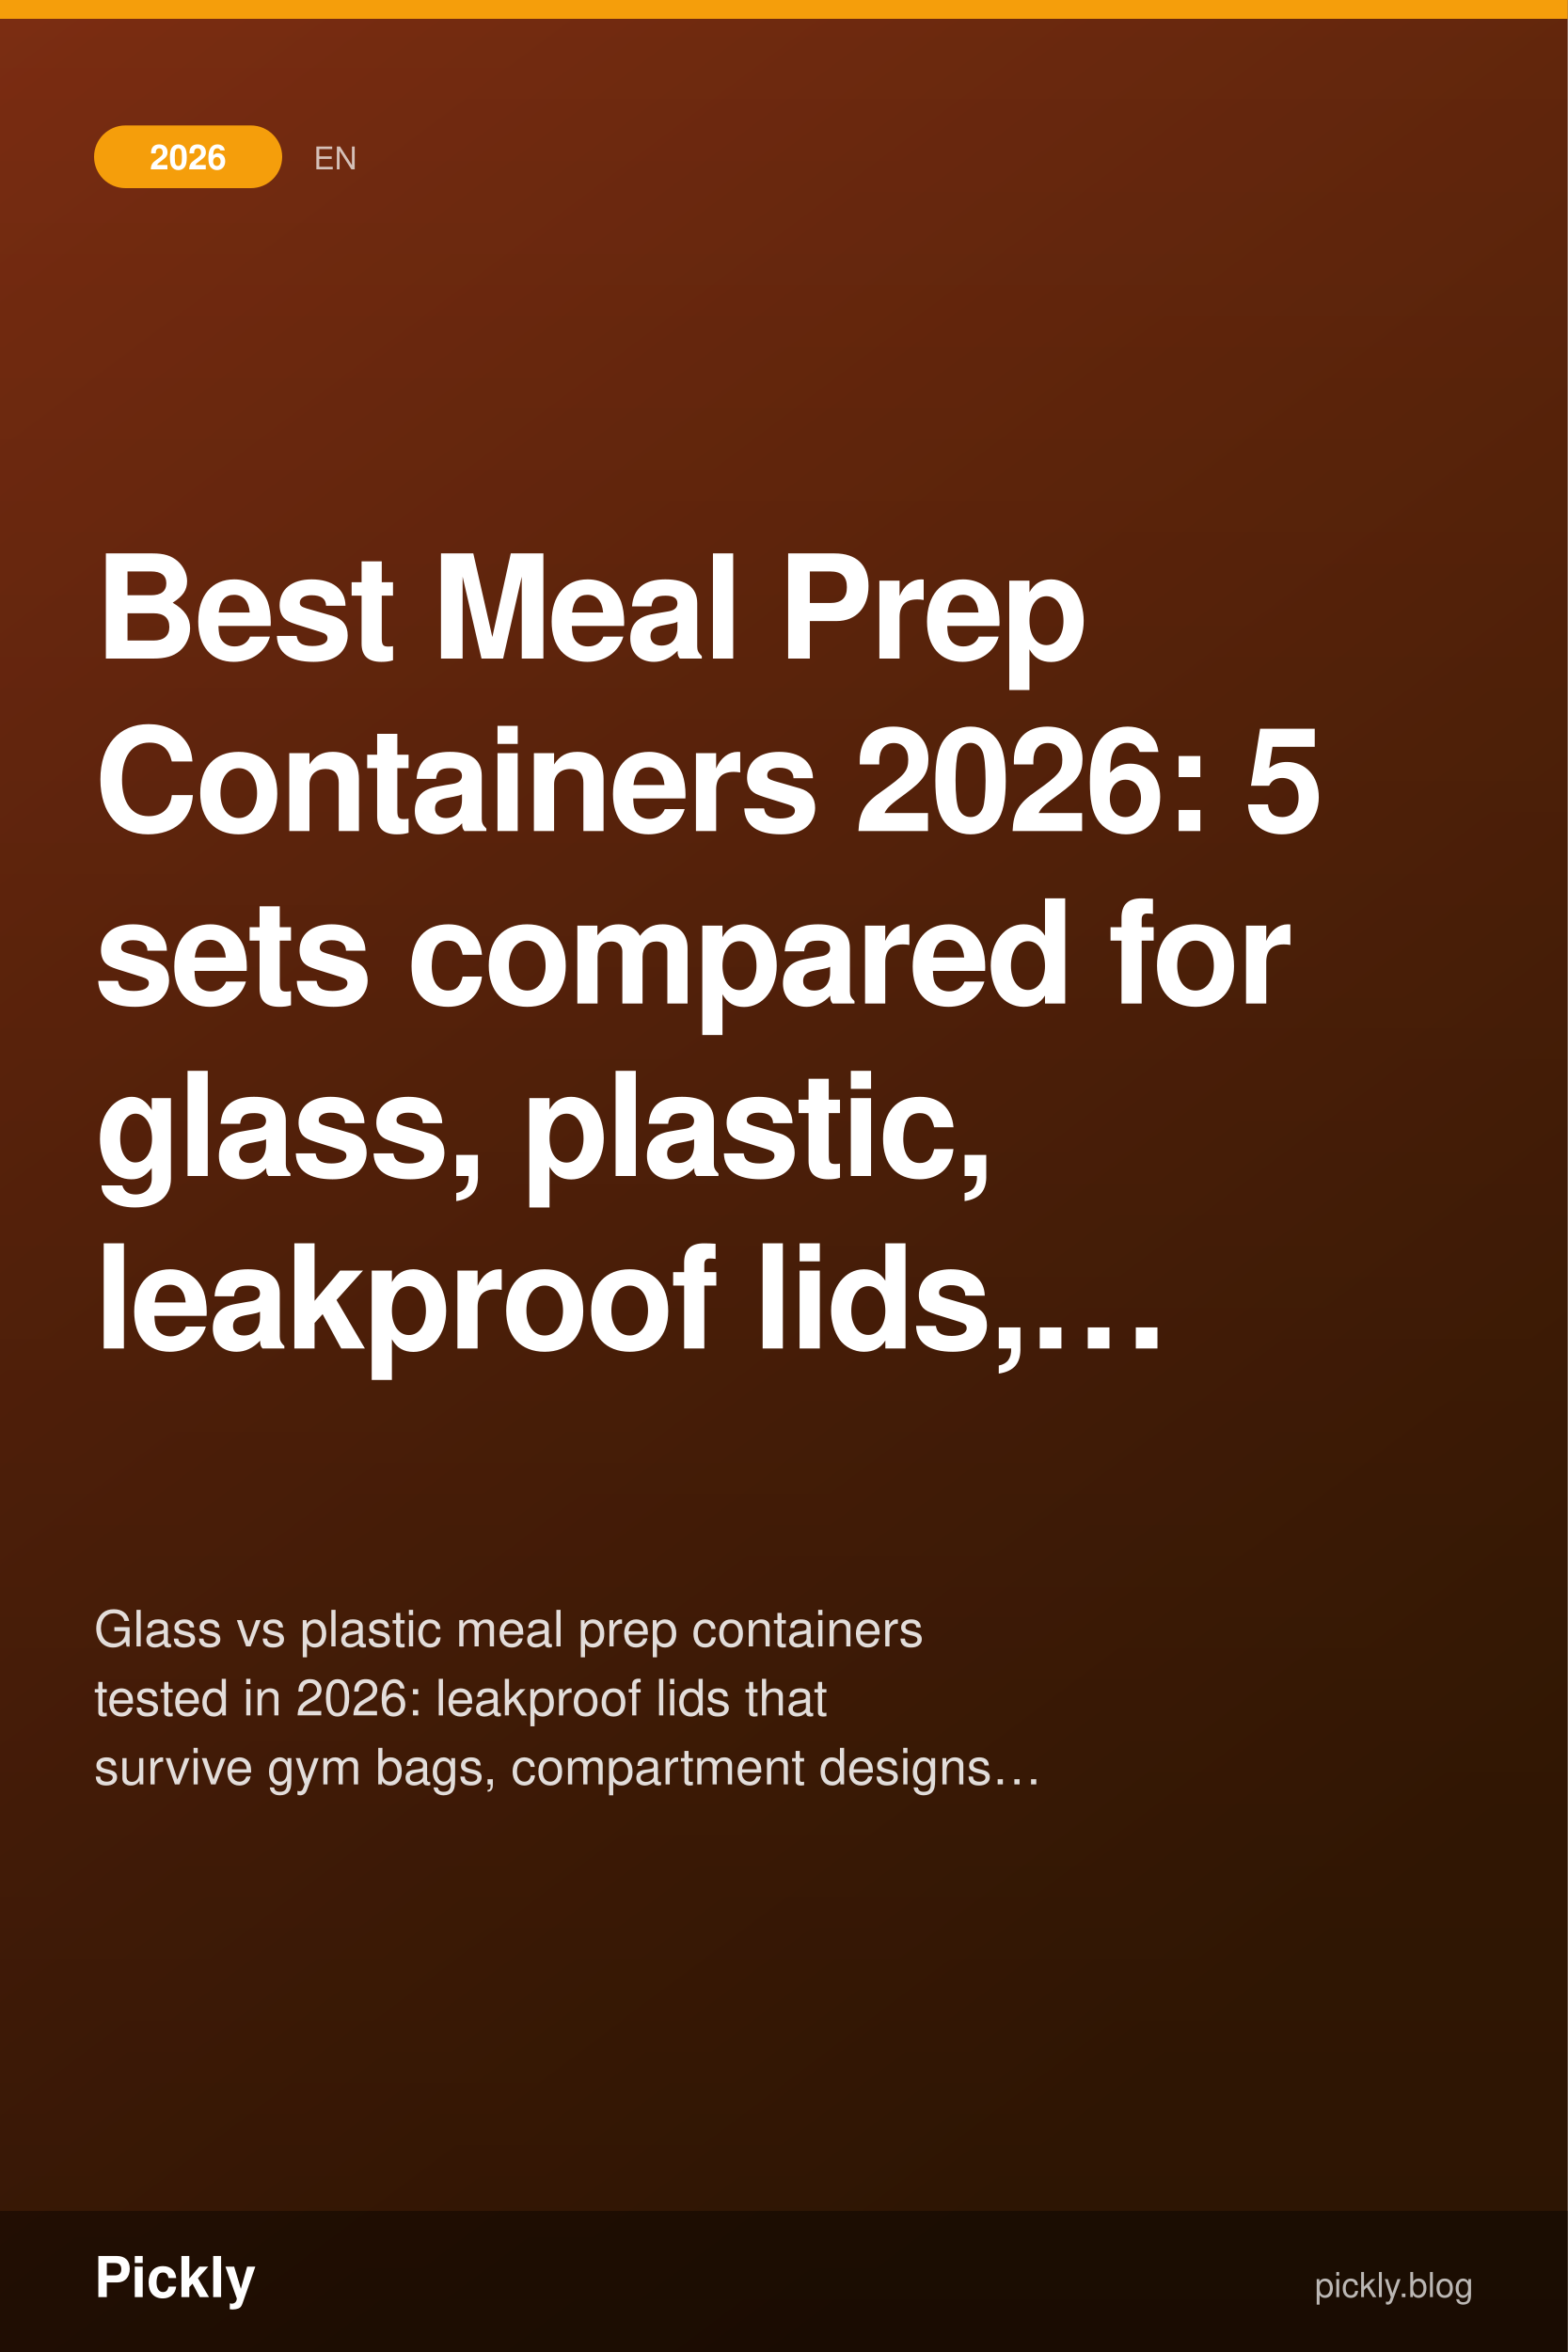
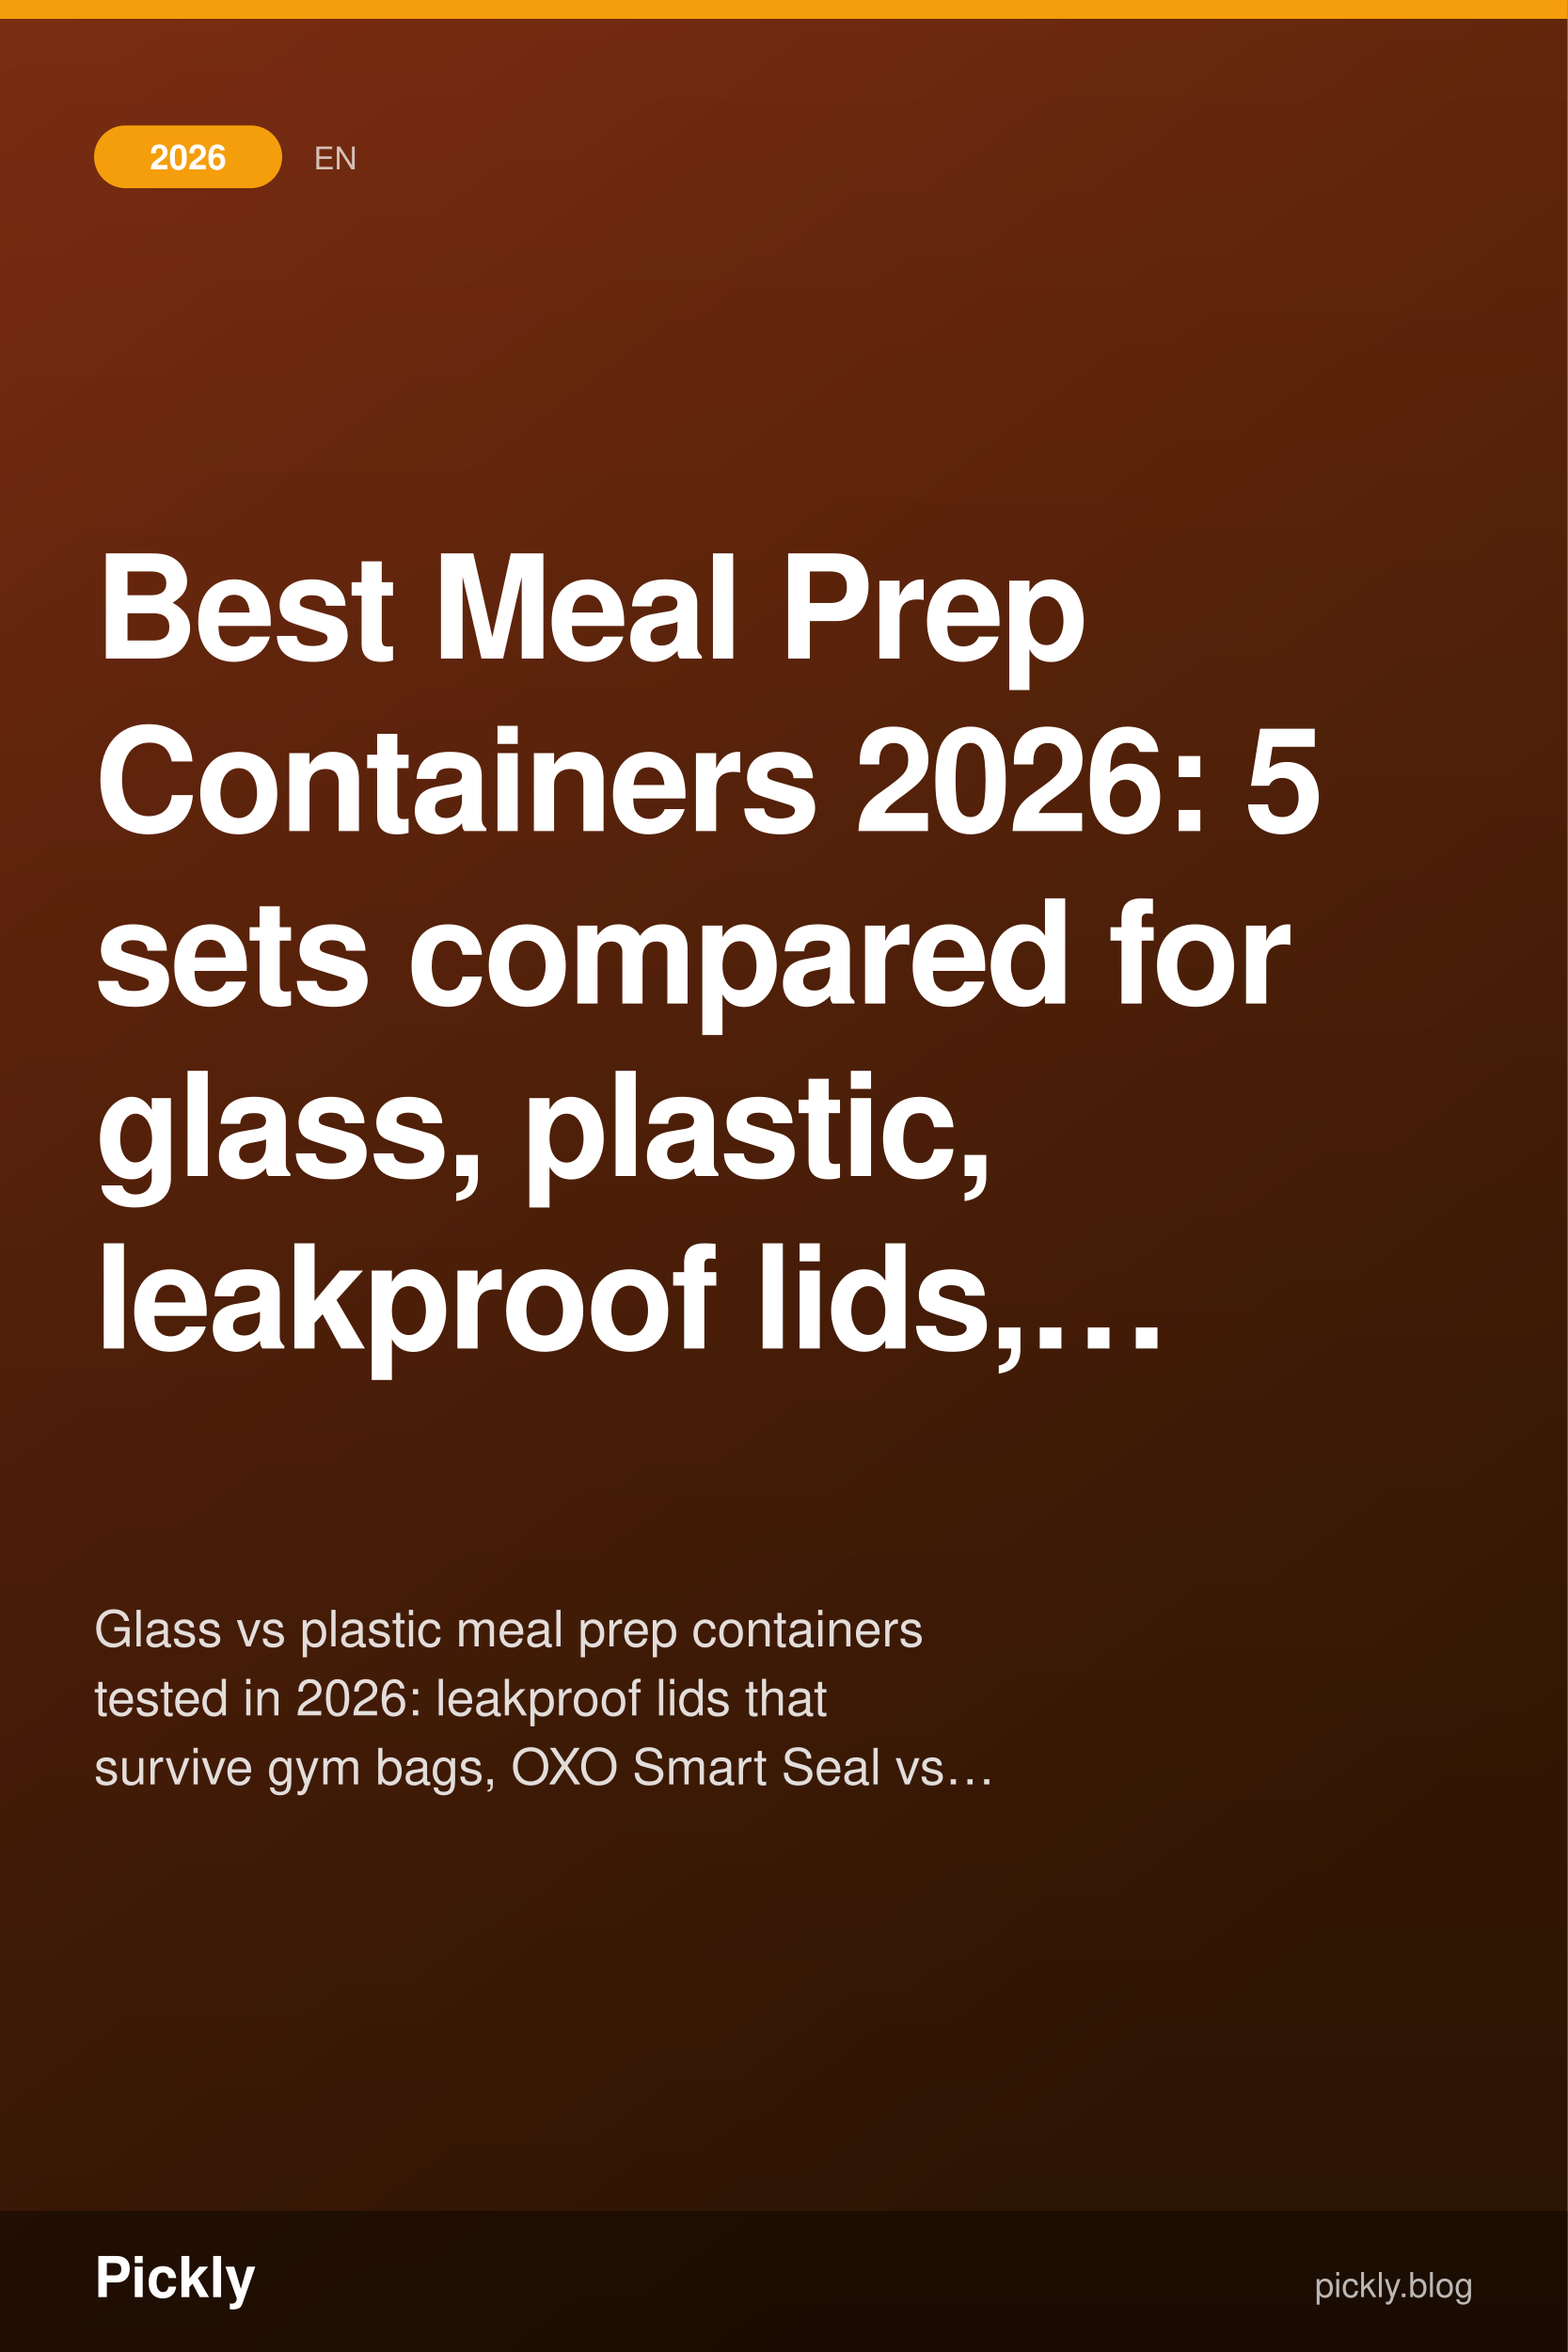
<svg xmlns="http://www.w3.org/2000/svg" width="1000" height="1500" viewBox="0 0 1000 1500">
  <defs>
    <linearGradient id="bg" x1="0" y1="0" x2="0.5" y2="1">
      <stop offset="0" stop-color="#7c2d12" />
      <stop offset="1" stop-color="#3f1d04" />
    </linearGradient>
    <linearGradient id="overlay" x1="0" y1="0" x2="0" y2="1">
      <stop offset="0" stop-color="rgba(0,0,0,0)" />
      <stop offset="1" stop-color="rgba(0,0,0,0.3)" />
    </linearGradient>
  </defs>
  <rect width="1000" height="1500" fill="url(#bg)" />
  <rect width="1000" height="1500" fill="url(#overlay)" />
  <rect x="0" y="0" width="1000" height="12" fill="#f59e0b" />
  <rect x="60" y="80" width="120" height="40" rx="20" fill="#f59e0b" />
  <text x="120" y="108" font-family="'Helvetica Neue', Helvetica, Arial, 'Hiragino Sans GB', 'Hiragino Sans', 'PingFang SC', 'PingFang TC', 'Apple SD Gothic Neo', 'Kohinoor Devanagari', 'Devanagari Sangam MN', 'Geeza Pro', 'SF Arabic', Thonburi, 'Sukhumvit Set', 'Arial Unicode MS', sans-serif" font-size="22" fill="#ffffff" font-weight="700" text-anchor="middle">2026</text>
  <text x="200" y="108" font-family="'Helvetica Neue', Helvetica, Arial, 'Hiragino Sans GB', 'Hiragino Sans', 'PingFang SC', 'PingFang TC', 'Apple SD Gothic Neo', 'Kohinoor Devanagari', 'Devanagari Sangam MN', 'Geeza Pro', 'SF Arabic', Thonburi, 'Sukhumvit Set', 'Arial Unicode MS', sans-serif" font-size="20" fill="rgba(255,255,255,0.7)" font-weight="500">EN</text>
  <text x="60" y="420" font-family="'Helvetica Neue', Helvetica, Arial, 'Hiragino Sans GB', 'Hiragino Sans', 'PingFang SC', 'PingFang TC', 'Apple SD Gothic Neo', 'Kohinoor Devanagari', 'Devanagari Sangam MN', 'Geeza Pro', 'SF Arabic', Thonburi, 'Sukhumvit Set', 'Arial Unicode MS', sans-serif" font-size="92" fill="#ffffff" font-weight="900" letter-spacing="-2" text-anchor="start">Best Meal Prep</text>
  <text x="60" y="530" font-family="'Helvetica Neue', Helvetica, Arial, 'Hiragino Sans GB', 'Hiragino Sans', 'PingFang SC', 'PingFang TC', 'Apple SD Gothic Neo', 'Kohinoor Devanagari', 'Devanagari Sangam MN', 'Geeza Pro', 'SF Arabic', Thonburi, 'Sukhumvit Set', 'Arial Unicode MS', sans-serif" font-size="92" fill="#ffffff" font-weight="900" letter-spacing="-2" text-anchor="start">Containers 2026: 5</text>
  <text x="60" y="640" font-family="'Helvetica Neue', Helvetica, Arial, 'Hiragino Sans GB', 'Hiragino Sans', 'PingFang SC', 'PingFang TC', 'Apple SD Gothic Neo', 'Kohinoor Devanagari', 'Devanagari Sangam MN', 'Geeza Pro', 'SF Arabic', Thonburi, 'Sukhumvit Set', 'Arial Unicode MS', sans-serif" font-size="92" fill="#ffffff" font-weight="900" letter-spacing="-2" text-anchor="start">sets compared for</text>
  <text x="60" y="750" font-family="'Helvetica Neue', Helvetica, Arial, 'Hiragino Sans GB', 'Hiragino Sans', 'PingFang SC', 'PingFang TC', 'Apple SD Gothic Neo', 'Kohinoor Devanagari', 'Devanagari Sangam MN', 'Geeza Pro', 'SF Arabic', Thonburi, 'Sukhumvit Set', 'Arial Unicode MS', sans-serif" font-size="92" fill="#ffffff" font-weight="900" letter-spacing="-2" text-anchor="start">glass, plastic,</text>
  <text x="60" y="860" font-family="'Helvetica Neue', Helvetica, Arial, 'Hiragino Sans GB', 'Hiragino Sans', 'PingFang SC', 'PingFang TC', 'Apple SD Gothic Neo', 'Kohinoor Devanagari', 'Devanagari Sangam MN', 'Geeza Pro', 'SF Arabic', Thonburi, 'Sukhumvit Set', 'Arial Unicode MS', sans-serif" font-size="92" fill="#ffffff" font-weight="900" letter-spacing="-2" text-anchor="start">leakproof lids,…</text>
  <text x="60" y="1050" font-family="'Helvetica Neue', Helvetica, Arial, 'Hiragino Sans GB', 'Hiragino Sans', 'PingFang SC', 'PingFang TC', 'Apple SD Gothic Neo', 'Kohinoor Devanagari', 'Devanagari Sangam MN', 'Geeza Pro', 'SF Arabic', Thonburi, 'Sukhumvit Set', 'Arial Unicode MS', sans-serif" font-size="32" fill="rgba(255,255,255,0.85)" font-weight="400" text-anchor="start">Glass vs plastic meal prep containers</text>
  <text x="60" y="1094" font-family="'Helvetica Neue', Helvetica, Arial, 'Hiragino Sans GB', 'Hiragino Sans', 'PingFang SC', 'PingFang TC', 'Apple SD Gothic Neo', 'Kohinoor Devanagari', 'Devanagari Sangam MN', 'Geeza Pro', 'SF Arabic', Thonburi, 'Sukhumvit Set', 'Arial Unicode MS', sans-serif" font-size="32" fill="rgba(255,255,255,0.85)" font-weight="400" text-anchor="start">tested in 2026: leakproof lids that</text>
-   <text x="60" y="1138" font-family="'Helvetica Neue', Helvetica, Arial, 'Hiragino Sans GB', 'Hiragino Sans', 'PingFang SC', 'PingFang TC', 'Apple SD Gothic Neo', 'Kohinoor Devanagari', 'Devanagari Sangam MN', 'Geeza Pro', 'SF Arabic', Thonburi, 'Sukhumvit Set', 'Arial Unicode MS', sans-serif" font-size="32" fill="rgba(255,255,255,0.85)" font-weight="400" text-anchor="start">survive gym bags, compartment designs…</text>
+   <text x="60" y="1138" font-family="'Helvetica Neue', Helvetica, Arial, 'Hiragino Sans GB', 'Hiragino Sans', 'PingFang SC', 'PingFang TC', 'Apple SD Gothic Neo', 'Kohinoor Devanagari', 'Devanagari Sangam MN', 'Geeza Pro', 'SF Arabic', Thonburi, 'Sukhumvit Set', 'Arial Unicode MS', sans-serif" font-size="32" fill="rgba(255,255,255,0.85)" font-weight="400" text-anchor="start">survive gym bags, OXO Smart Seal vs…</text>
  <rect x="0" y="1410" width="1000" height="90" fill="rgba(0,0,0,0.4)" />
  <text x="60" y="1465" font-family="'Helvetica Neue', Helvetica, Arial, 'Hiragino Sans GB', 'Hiragino Sans', 'PingFang SC', 'PingFang TC', 'Apple SD Gothic Neo', 'Kohinoor Devanagari', 'Devanagari Sangam MN', 'Geeza Pro', 'SF Arabic', Thonburi, 'Sukhumvit Set', 'Arial Unicode MS', sans-serif" font-size="36" fill="#ffffff" font-weight="800">Pickly</text>
  <text x="940" y="1465" font-family="'Helvetica Neue', Helvetica, Arial, 'Hiragino Sans GB', 'Hiragino Sans', 'PingFang SC', 'PingFang TC', 'Apple SD Gothic Neo', 'Kohinoor Devanagari', 'Devanagari Sangam MN', 'Geeza Pro', 'SF Arabic', Thonburi, 'Sukhumvit Set', 'Arial Unicode MS', sans-serif" font-size="22" fill="rgba(255,255,255,0.7)" font-weight="500" text-anchor="end">pickly.blog</text>
</svg>
